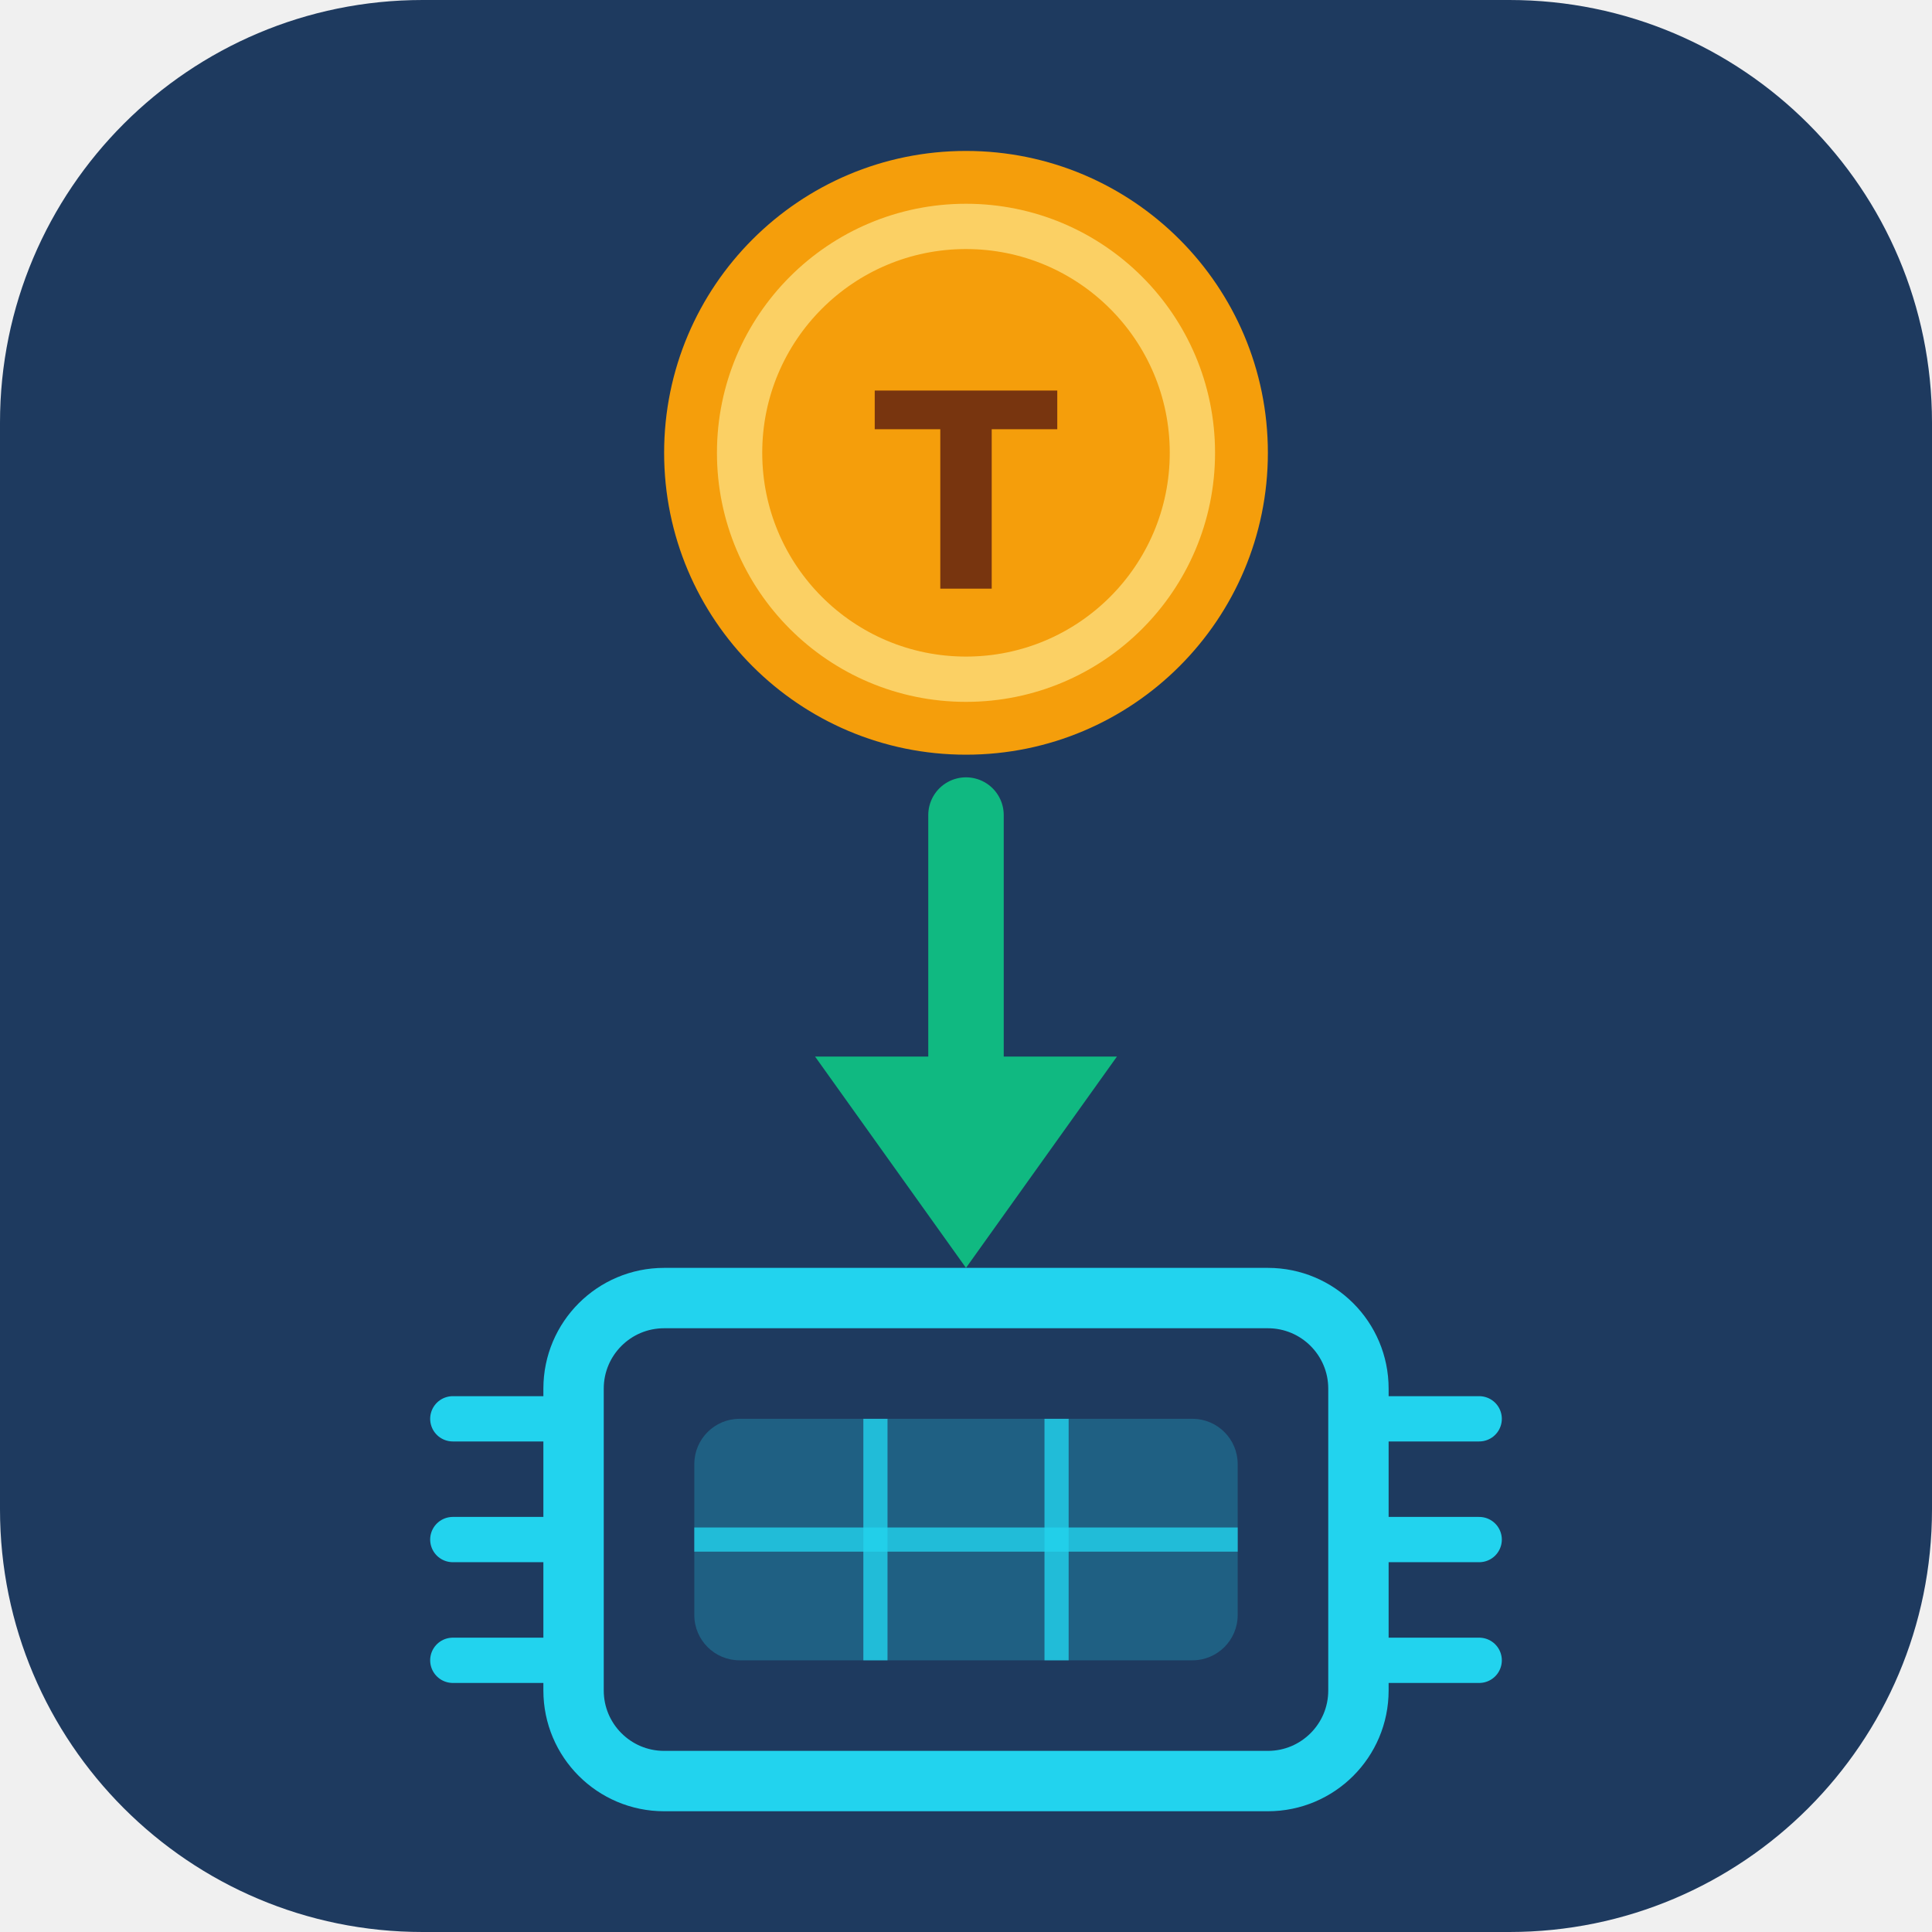
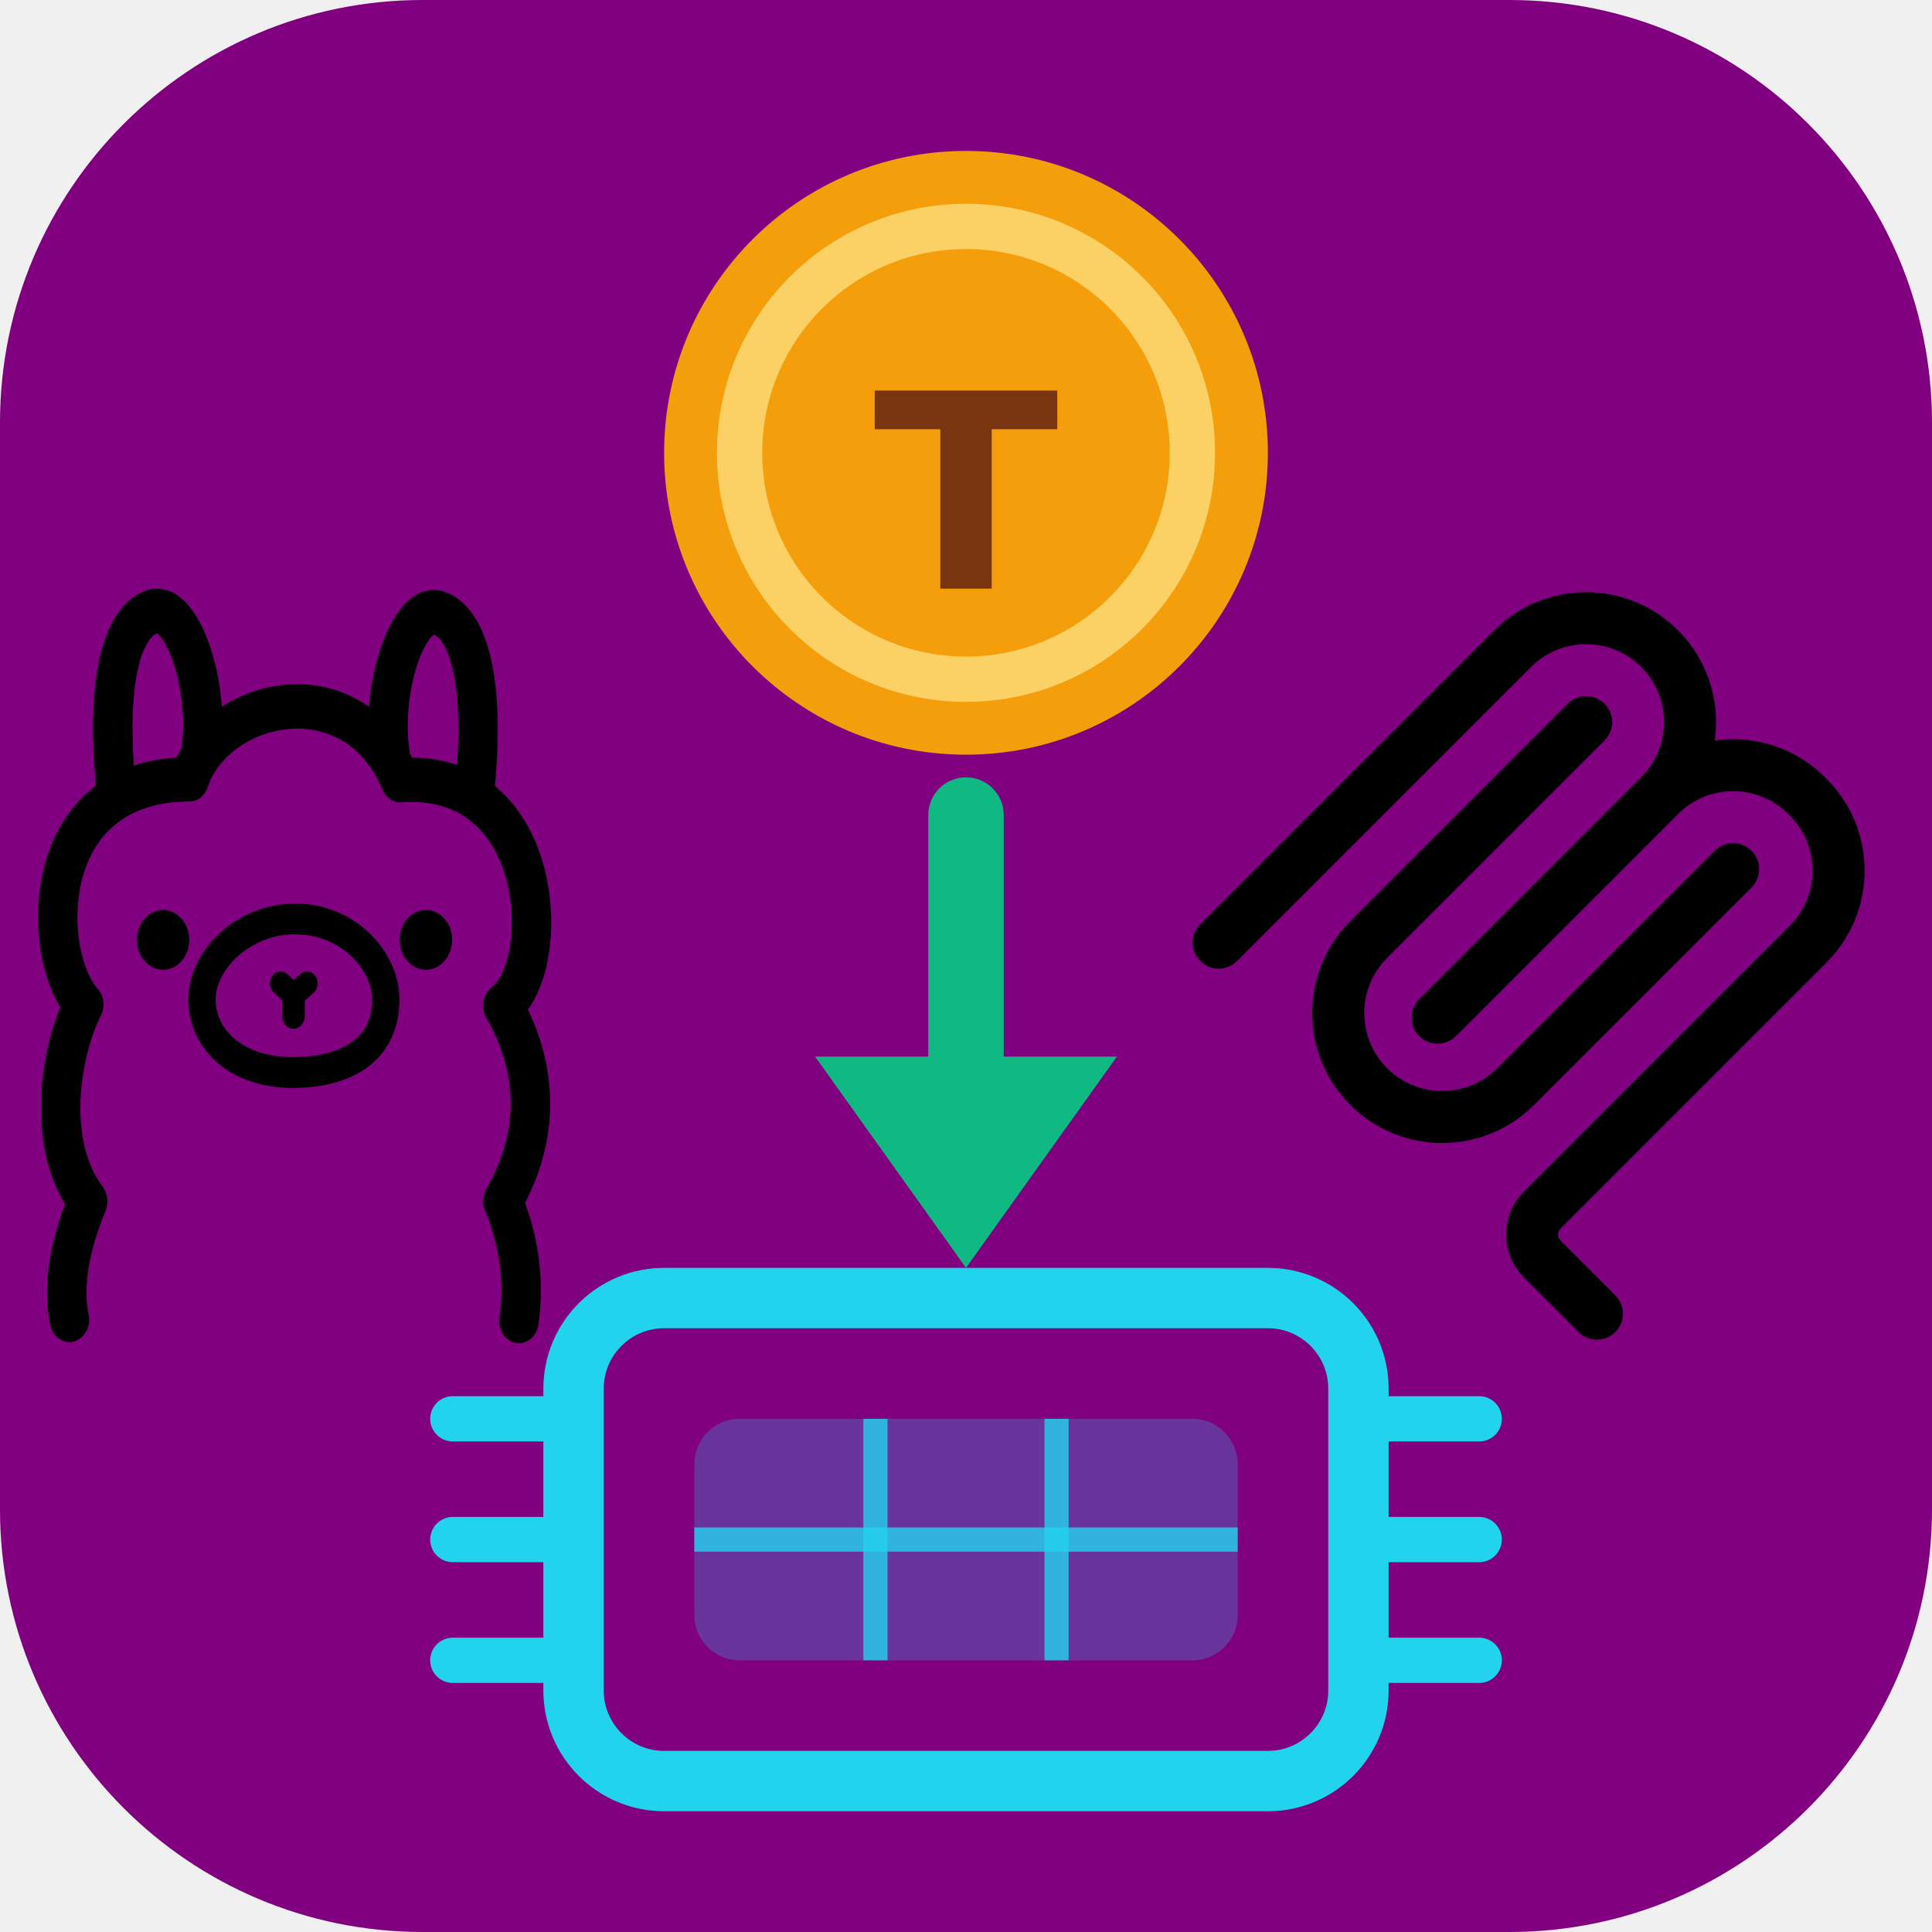
- <svg xmlns="http://www.w3.org/2000/svg" viewBox="0 0 64 64" width="64" height="64">
-   <rect width="64" height="64" rx="14" fill="#1e3a5f" />
-   <circle cx="32" cy="15" r="10" fill="#f59e0b" />
-   <circle cx="32" cy="15" r="7.5" fill="none" stroke="#fde68a" stroke-width="1.5" opacity="0.7" />
-   <text x="32" y="19.5" text-anchor="middle" font-family="DejaVu Sans,sans-serif" font-weight="bold" font-size="9" fill="#78350f">T</text>
-   <line x1="32" y1="27" x2="32" y2="36" stroke="#10b981" stroke-width="2.5" stroke-linecap="round" />
-   <polygon points="27,35 32,42 37,35" fill="#10b981" />
-   <rect x="19" y="43" width="26" height="16" rx="3" fill="none" stroke="#22d3ee" stroke-width="2" />
-   <rect x="23" y="47" width="18" height="8" rx="1.5" fill="#22d3ee" opacity="0.25" />
-   <line x1="29" y1="47" x2="29" y2="55" stroke="#22d3ee" stroke-width="0.8" opacity="0.8" />
-   <line x1="35" y1="47" x2="35" y2="55" stroke="#22d3ee" stroke-width="0.8" opacity="0.8" />
-   <line x1="23" y1="51" x2="41" y2="51" stroke="#22d3ee" stroke-width="0.8" opacity="0.8" />
-   <line x1="15" y1="47" x2="19" y2="47" stroke="#22d3ee" stroke-width="1.5" stroke-linecap="round" />
-   <line x1="15" y1="51" x2="19" y2="51" stroke="#22d3ee" stroke-width="1.5" stroke-linecap="round" />
-   <line x1="15" y1="55" x2="19" y2="55" stroke="#22d3ee" stroke-width="1.5" stroke-linecap="round" />
-   <line x1="45" y1="47" x2="49" y2="47" stroke="#22d3ee" stroke-width="1.5" stroke-linecap="round" />
-   <line x1="45" y1="51" x2="49" y2="51" stroke="#22d3ee" stroke-width="1.5" stroke-linecap="round" />
-   <line x1="45" y1="55" x2="49" y2="55" stroke="#22d3ee" stroke-width="1.5" stroke-linecap="round" />
+ <svg xmlns="http://www.w3.org/2000/svg" viewBox="0 0 64 64" width="64" height="64" version="1.1" id="svg11" xml:space="preserve">
+   <defs id="defs11">
+     <clipPath id="clip0_19_13">
+       <rect width="180" height="180" fill="white" id="rect3-3" />
+     </clipPath>
+   </defs>
+   <rect width="64" height="64" rx="14" fill="#1e3a5f" id="rect1" style="fill:#800080" />
+   <circle cx="32" cy="15" r="10" fill="#f59e0b" id="circle1" />
+   <circle cx="32" cy="15" r="7.5" fill="none" stroke="#fde68a" stroke-width="1.5" opacity="0.7" id="circle2" />
+   <text x="32" y="19.5" text-anchor="middle" font-family="DejaVu Sans,sans-serif" font-weight="bold" font-size="9" fill="#78350f" id="text2">T</text>
+   <line x1="32" y1="27" x2="32" y2="36" stroke="#10b981" stroke-width="2.5" stroke-linecap="round" id="line2" />
+   <polygon points="27,35 32,42 37,35" fill="#10b981" id="polygon2" />
+   <rect x="19" y="43" width="26" height="16" rx="3" fill="none" stroke="#22d3ee" stroke-width="2" id="rect2" />
+   <rect x="23" y="47" width="18" height="8" rx="1.5" fill="#22d3ee" opacity="0.25" id="rect3" />
+   <line x1="29" y1="47" x2="29" y2="55" stroke="#22d3ee" stroke-width="0.8" opacity="0.8" id="line3" />
+   <line x1="35" y1="47" x2="35" y2="55" stroke="#22d3ee" stroke-width="0.8" opacity="0.8" id="line4" />
+   <line x1="23" y1="51" x2="41" y2="51" stroke="#22d3ee" stroke-width="0.8" opacity="0.8" id="line5" />
+   <line x1="15" y1="47" x2="19" y2="47" stroke="#22d3ee" stroke-width="1.5" stroke-linecap="round" id="line6" />
+   <line x1="15" y1="51" x2="19" y2="51" stroke="#22d3ee" stroke-width="1.5" stroke-linecap="round" id="line7" />
+   <line x1="15" y1="55" x2="19" y2="55" stroke="#22d3ee" stroke-width="1.5" stroke-linecap="round" id="line8" />
+   <line x1="45" y1="47" x2="49" y2="47" stroke="#22d3ee" stroke-width="1.5" stroke-linecap="round" id="line9" />
+   <line x1="45" y1="51" x2="49" y2="51" stroke="#22d3ee" stroke-width="1.5" stroke-linecap="round" id="line10" />
+   <line x1="45" y1="55" x2="49" y2="55" stroke="#22d3ee" stroke-width="1.5" stroke-linecap="round" id="line11" />
+   <g style="fill:none" id="g8" transform="matrix(0.1434661,0,0,0.1434661,37.78715,19.05227)">
+     <g clip-path="url(#clip0_19_13)" id="g3">
+       <path d="M 18,84.853 85.882,16.971 c 9.373,-9.373 24.569,-9.373 33.941,0 v 0 c 9.373,9.373 9.373,24.569 0,33.941 L 68.558,102.177" stroke="#000000" stroke-width="12" stroke-linecap="round" id="path1-3" />
+       <path d="M 69.265,101.47 119.823,50.912 c 9.373,-9.373 24.569,-9.373 33.942,0 l 0.353,0.353 c 9.373,9.373 9.373,24.569 0,33.941 L 92.725,146.6 c -3.124,3.124 -3.124,8.189 0,11.313 l 12.606,12.607" stroke="#000000" stroke-width="12" stroke-linecap="round" id="path2-6" />
+       <path d="M 102.853,33.941 52.648,84.146 c -9.373,9.373 -9.373,24.568 0,33.941 v 0 c 9.373,9.372 24.569,9.372 33.941,0 L 136.794,67.882" stroke="#000000" stroke-width="12" stroke-linecap="round" id="path3-7" />
+     </g>
+   </g>
+   <g style="fill:none" id="g11" transform="translate(1.25999,19.50002)">
+     <path fill-rule="evenodd" clip-rule="evenodd" d="m 4.405,0.102 c 0.216,0.097 0.411,0.256 0.588,0.466 0.295,0.348 0.544,0.845 0.734,1.435 0.191,0.593 0.315,1.25 0.362,1.909 0.63,-0.405 1.328,-0.651 2.049,-0.723 l 0.051,-0.005 c 0.87,-0.08 1.73,0.099 2.48,0.539 0.101,0.06 0.2,0.125 0.297,0.193 0.05,-0.647 0.172,-1.289 0.36,-1.868 0.19,-0.591 0.439,-1.087 0.733,-1.436 0.164,-0.202 0.365,-0.361 0.589,-0.466 0.257,-0.114 0.53,-0.134 0.796,-0.048 0.401,0.13 0.745,0.418 1.016,0.837 0.248,0.383 0.434,0.874 0.561,1.462 0.23,1.061 0.27,2.458 0.115,4.142 l 0.053,0.045 0.026,0.022 c 0.757,0.655 1.284,1.587 1.563,2.67 0.435,1.69 0.216,3.585 -0.534,4.645 l -0.018,0.024 0.002,0.003 c 0.417,0.866 0.67,1.781 0.724,2.727 l 0.002,0.034 c 0.064,1.21 -0.2,2.428 -0.814,3.625 l -0.007,0.011 0.01,0.027 c 0.472,1.315 0.62,2.639 0.438,3.961 l -0.006,0.044 c -0.028,0.193 -0.123,0.366 -0.263,0.48 -0.14,0.114 -0.314,0.161 -0.484,0.129 -0.084,-0.015 -0.165,-0.049 -0.238,-0.099 -0.073,-0.05 -0.136,-0.117 -0.186,-0.195 -0.05,-0.078 -0.086,-0.167 -0.106,-0.261 -0.02,-0.094 -0.023,-0.192 -0.01,-0.287 0.167,-1.174 0.01,-2.351 -0.48,-3.549 -0.046,-0.111 -0.066,-0.234 -0.059,-0.356 0.007,-0.123 0.041,-0.241 0.099,-0.345 l 0.004,-0.007 c 0.604,-1.05 0.854,-2.079 0.8,-3.091 -0.046,-0.885 -0.325,-1.755 -0.8,-2.583 -0.092,-0.161 -0.125,-0.357 -0.092,-0.545 0.034,-0.188 0.131,-0.354 0.272,-0.462 l 0.009,-0.007 c 0.243,-0.181 0.467,-0.642 0.58,-1.273 0.125,-0.746 0.092,-1.514 -0.095,-2.243 -0.205,-0.795 -0.58,-1.459 -1.105,-1.912 -0.595,-0.516 -1.383,-0.765 -2.38,-0.693 C 11.911,7.091 11.781,7.056 11.668,6.981 11.556,6.906 11.465,6.794 11.409,6.66 11.095,5.904 10.637,5.363 10.066,5.028 9.518,4.717 8.904,4.587 8.294,4.651 c -1.245,0.113 -2.343,0.91 -2.67,1.916 C 5.578,6.708 5.495,6.83 5.386,6.917 5.277,7.003 5.147,7.049 5.014,7.05 c -1.067,0.002 -1.893,0.286 -2.497,0.799 -0.522,0.443 -0.878,1.062 -1.066,1.805 -0.17,0.698 -0.193,1.433 -0.068,2.143 0.112,0.634 0.331,1.159 0.582,1.442 l 0.008,0.008 c 0.212,0.235 0.257,0.602 0.109,0.892 -0.36,0.707 -0.629,1.76 -0.673,2.773 -0.05,1.157 0.186,2.161 0.719,2.882 l 0.016,0.022 c 0.08,0.106 0.132,0.237 0.149,0.376 0.017,0.139 -0.002,0.281 -0.054,0.408 -0.576,1.405 -0.753,2.559 -0.562,3.468 0.034,0.189 0.002,0.386 -0.089,0.548 C 1.497,24.778 1.353,24.893 1.188,24.937 1.022,24.982 0.848,24.951 0.703,24.851 0.557,24.752 0.451,24.592 0.408,24.405 0.165,23.248 0.33,21.923 0.881,20.43 l 0.014,-0.04 -0.008,-0.014 c -0.271,-0.455 -0.473,-0.957 -0.598,-1.488 l -0.005,-0.022 c -0.152,-0.661 -0.212,-1.346 -0.177,-2.028 0.044,-1.034 0.278,-2.093 0.622,-2.943 l 0.012,-0.03 -0.002,-0.002 c -0.293,-0.475 -0.51,-1.083 -0.63,-1.756 l -0.005,-0.027 c -0.165,-0.938 -0.133,-1.908 0.093,-2.829 0.262,-1.04 0.777,-1.933 1.536,-2.578 0.06,-0.051 0.123,-0.102 0.186,-0.15 -0.159,-1.697 -0.119,-3.102 0.112,-4.17 0.127,-0.589 0.314,-1.08 0.562,-1.462 0.27,-0.418 0.614,-0.707 1.015,-0.837 0.266,-0.086 0.54,-0.066 0.797,0.049 z M 8.521,10.431 c 0.936,0 1.8,0.356 2.446,0.972 0.63,0.599 1.005,1.403 1.005,2.205 0,1.009 -0.406,1.795 -1.133,2.298 -0.62,0.426 -1.451,0.633 -2.403,0.633 -1.009,0 -1.871,-0.294 -2.493,-0.834 C 5.326,15.17 4.98,14.42 4.98,13.608 c 0,-0.803 0.398,-1.61 1.056,-2.211 0.668,-0.61 1.55,-0.965 2.485,-0.965 z m 0,1.018 c -0.694,-0.007 -1.369,0.254 -1.916,0.739 -0.461,0.42 -0.722,0.949 -0.722,1.42 0,0.486 0.21,0.942 0.61,1.289 0.455,0.394 1.124,0.623 1.943,0.623 0.799,0 1.473,-0.167 1.932,-0.484 0.463,-0.318 0.7,-0.779 0.7,-1.428 0,-0.481 -0.246,-1.011 -0.683,-1.427 C 9.901,11.72 9.245,11.45 8.521,11.45 Z m 0.662,1.375 0.004,0.005 c 0.12,0.172 0.095,0.42 -0.056,0.557 l -0.292,0.261 v 0.507 C 8.839,14.267 8.799,14.375 8.728,14.454 8.658,14.534 8.562,14.578 8.463,14.578 8.364,14.578 8.269,14.534 8.198,14.454 8.128,14.375 8.088,14.267 8.087,14.154 v -0.523 l -0.271,-0.248 C 7.78,13.351 7.751,13.311 7.729,13.265 7.707,13.22 7.693,13.169 7.688,13.118 7.683,13.066 7.688,13.014 7.701,12.964 7.714,12.914 7.735,12.867 7.764,12.827 7.823,12.745 7.908,12.693 8.001,12.682 c 0.092,-0.011 0.185,0.02 0.257,0.086 l 0.215,0.196 0.22,-0.198 c 0.072,-0.065 0.164,-0.095 0.255,-0.084 0.092,0.011 0.176,0.062 0.235,0.142 z M 4.143,10.644 c 0.478,0 0.867,0.443 0.867,0.99 2.6e-4,0.262 -0.091,0.513 -0.254,0.699 C 4.594,12.518 4.373,12.623 4.142,12.623 3.912,12.623 3.691,12.518 3.529,12.333 3.366,12.147 3.275,11.896 3.275,11.635 3.275,11.373 3.366,11.121 3.528,10.935 3.691,10.75 3.913,10.645 4.143,10.644 Z m 8.706,0 c 0.48,0 0.868,0.443 0.868,0.99 3e-4,0.262 -0.091,0.513 -0.254,0.699 -0.163,0.186 -0.384,0.29 -0.614,0.291 -0.23,-9e-4 -0.451,-0.105 -0.613,-0.291 -0.163,-0.185 -0.254,-0.436 -0.254,-0.698 -5e-4,-0.262 0.09,-0.514 0.253,-0.699 0.163,-0.186 0.383,-0.291 0.614,-0.291 z M 3.94,1.477 3.937,1.479 C 3.821,1.537 3.722,1.63 3.652,1.75 l -0.005,0.007 c -0.138,0.215 -0.258,0.531 -0.348,0.945 -0.17,0.786 -0.216,1.853 -0.124,3.161 0.43,-0.145 0.899,-0.236 1.404,-0.269 l 0.01,-0.001 0.019,-0.039 c 0.046,-0.093 0.095,-0.183 0.148,-0.272 0.123,-0.876 0.022,-1.923 -0.253,-2.777 C 4.369,2.092 4.206,1.767 4.05,1.582 4.018,1.543 3.982,1.509 3.943,1.479 Z m 9.174,0.045 -0.002,0.001 c -0.039,0.029 -0.075,0.064 -0.107,0.102 -0.156,0.185 -0.32,0.511 -0.453,0.925 -0.29,0.902 -0.387,2.018 -0.23,2.923 l 0.058,0.11 0.008,0.016 h 0.03 c 0.496,1.6e-4 0.99,0.081 1.466,0.241 0.086,-1.277 0.038,-2.322 -0.128,-3.093 -0.09,-0.415 -0.21,-0.731 -0.349,-0.945 L 13.403,1.795 C 13.333,1.675 13.234,1.581 13.118,1.524 Z" fill="#000000" id="path1" />
+   </g>
</svg>
